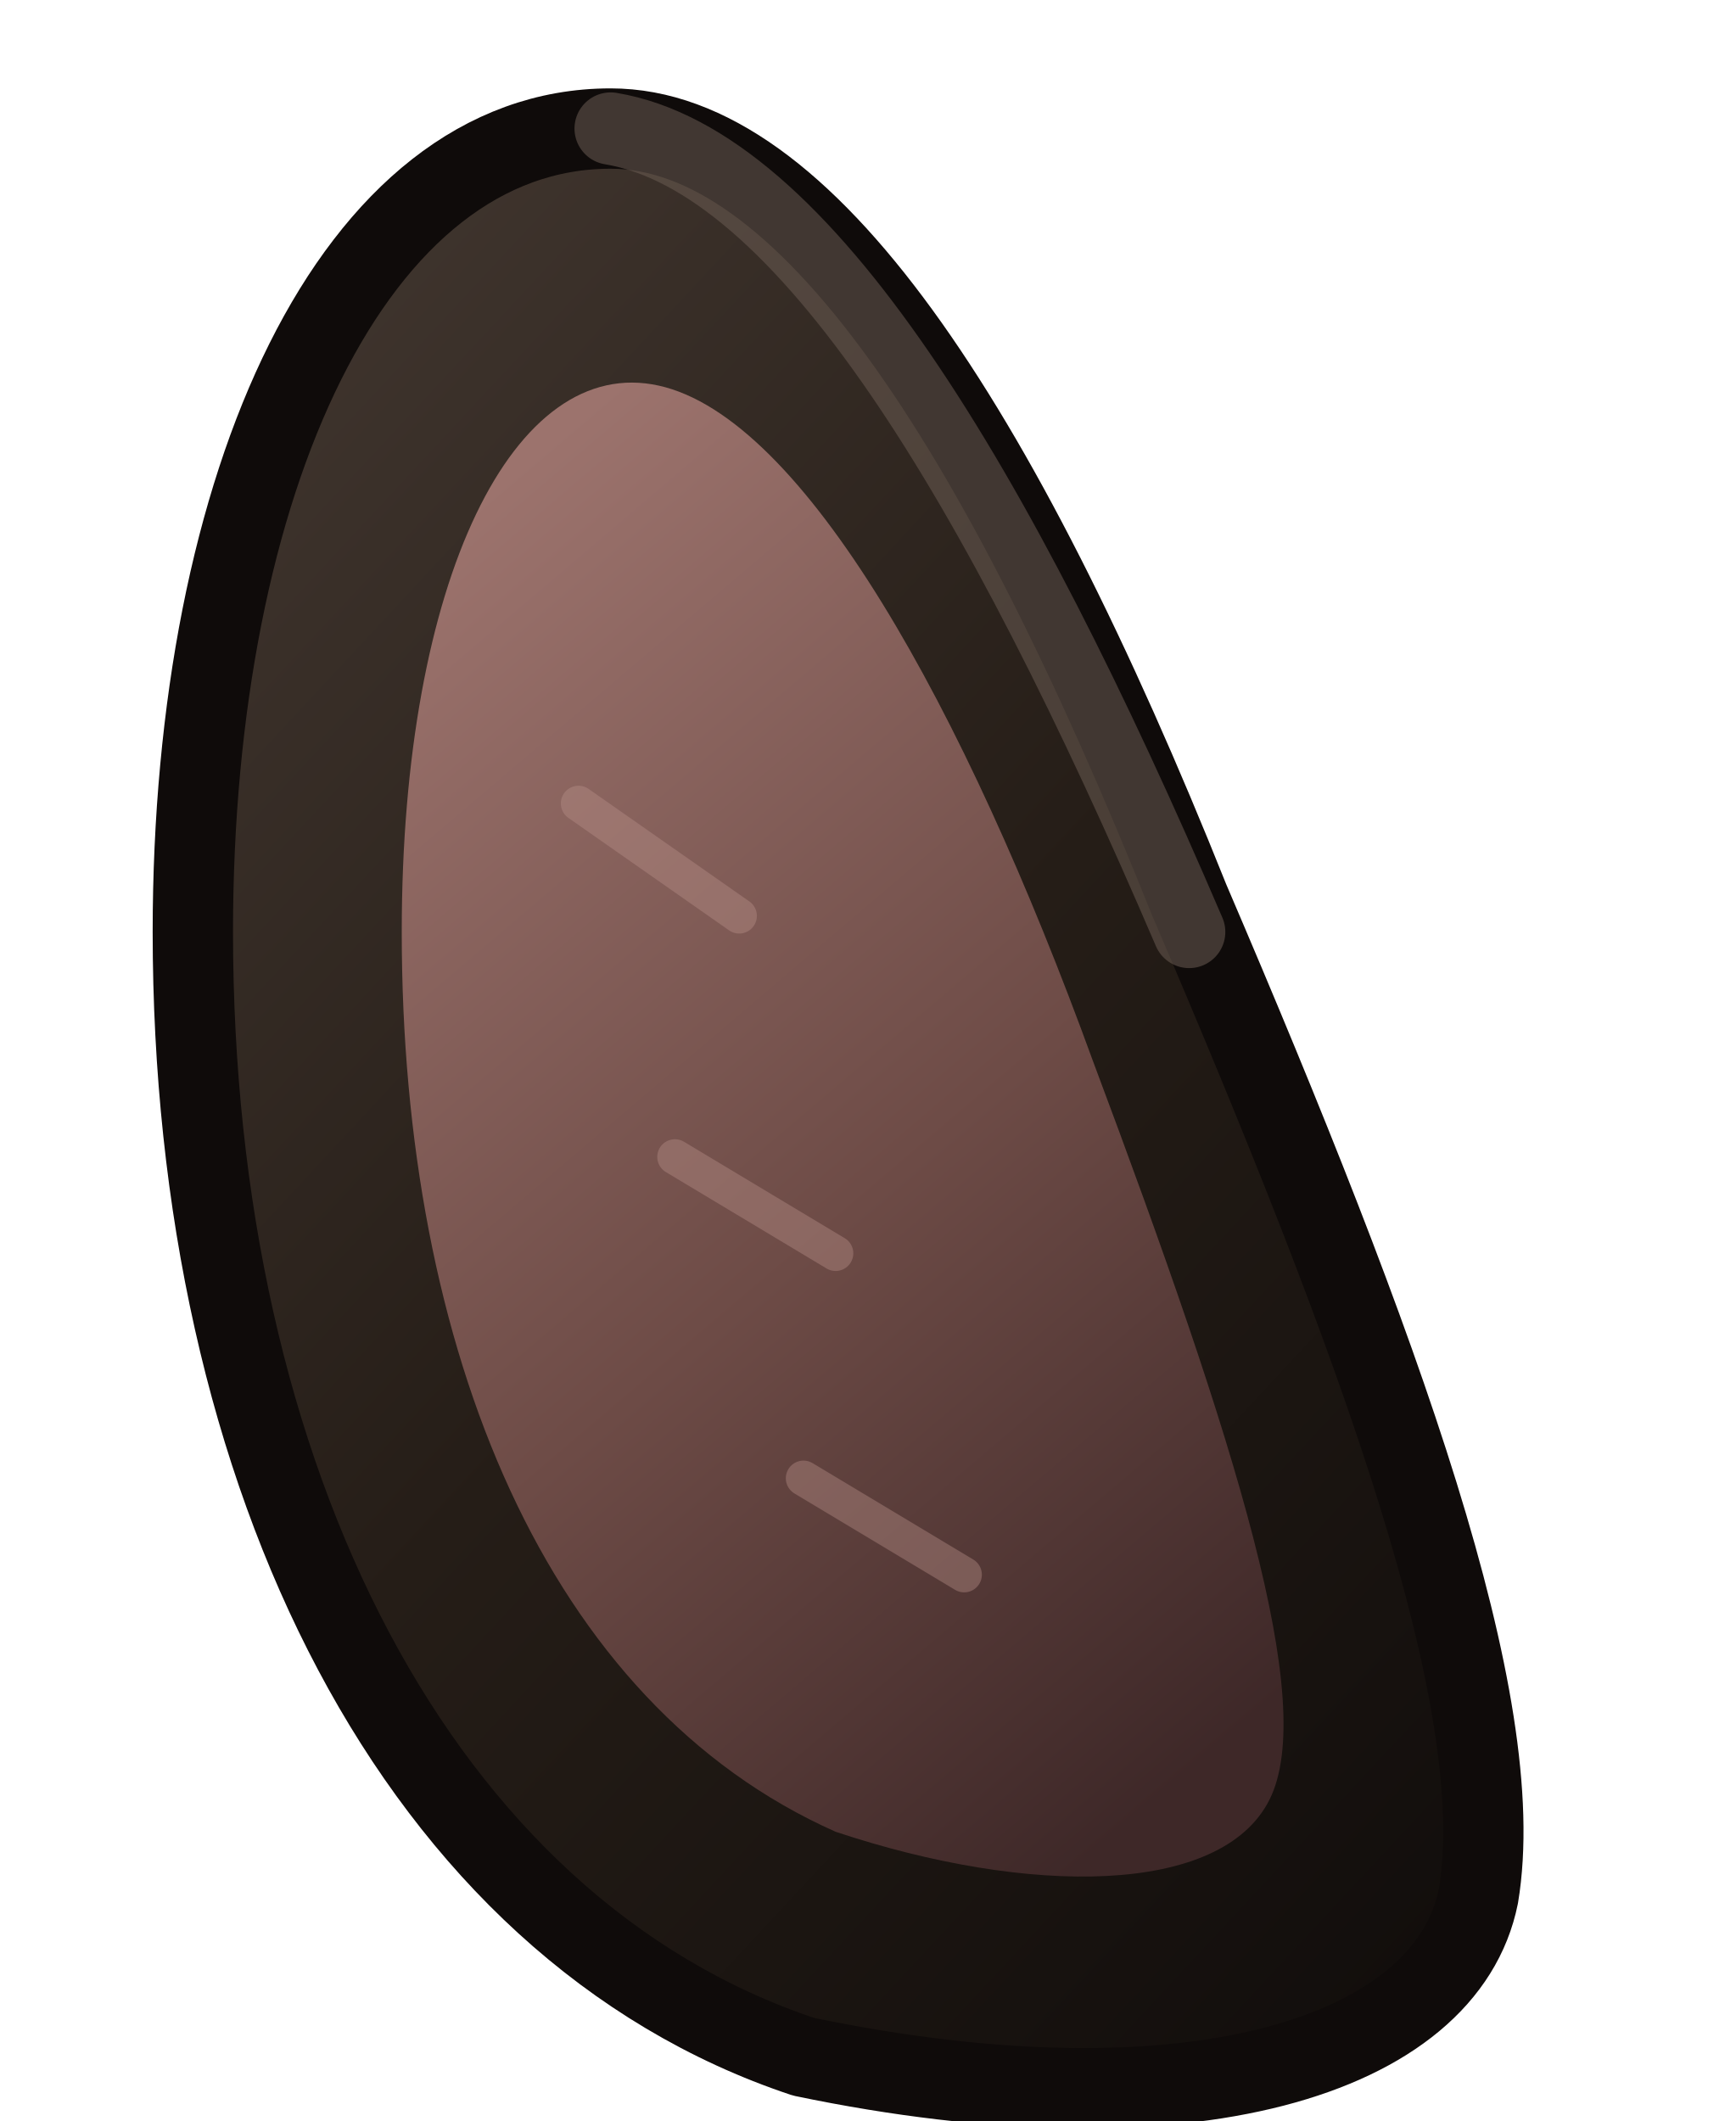
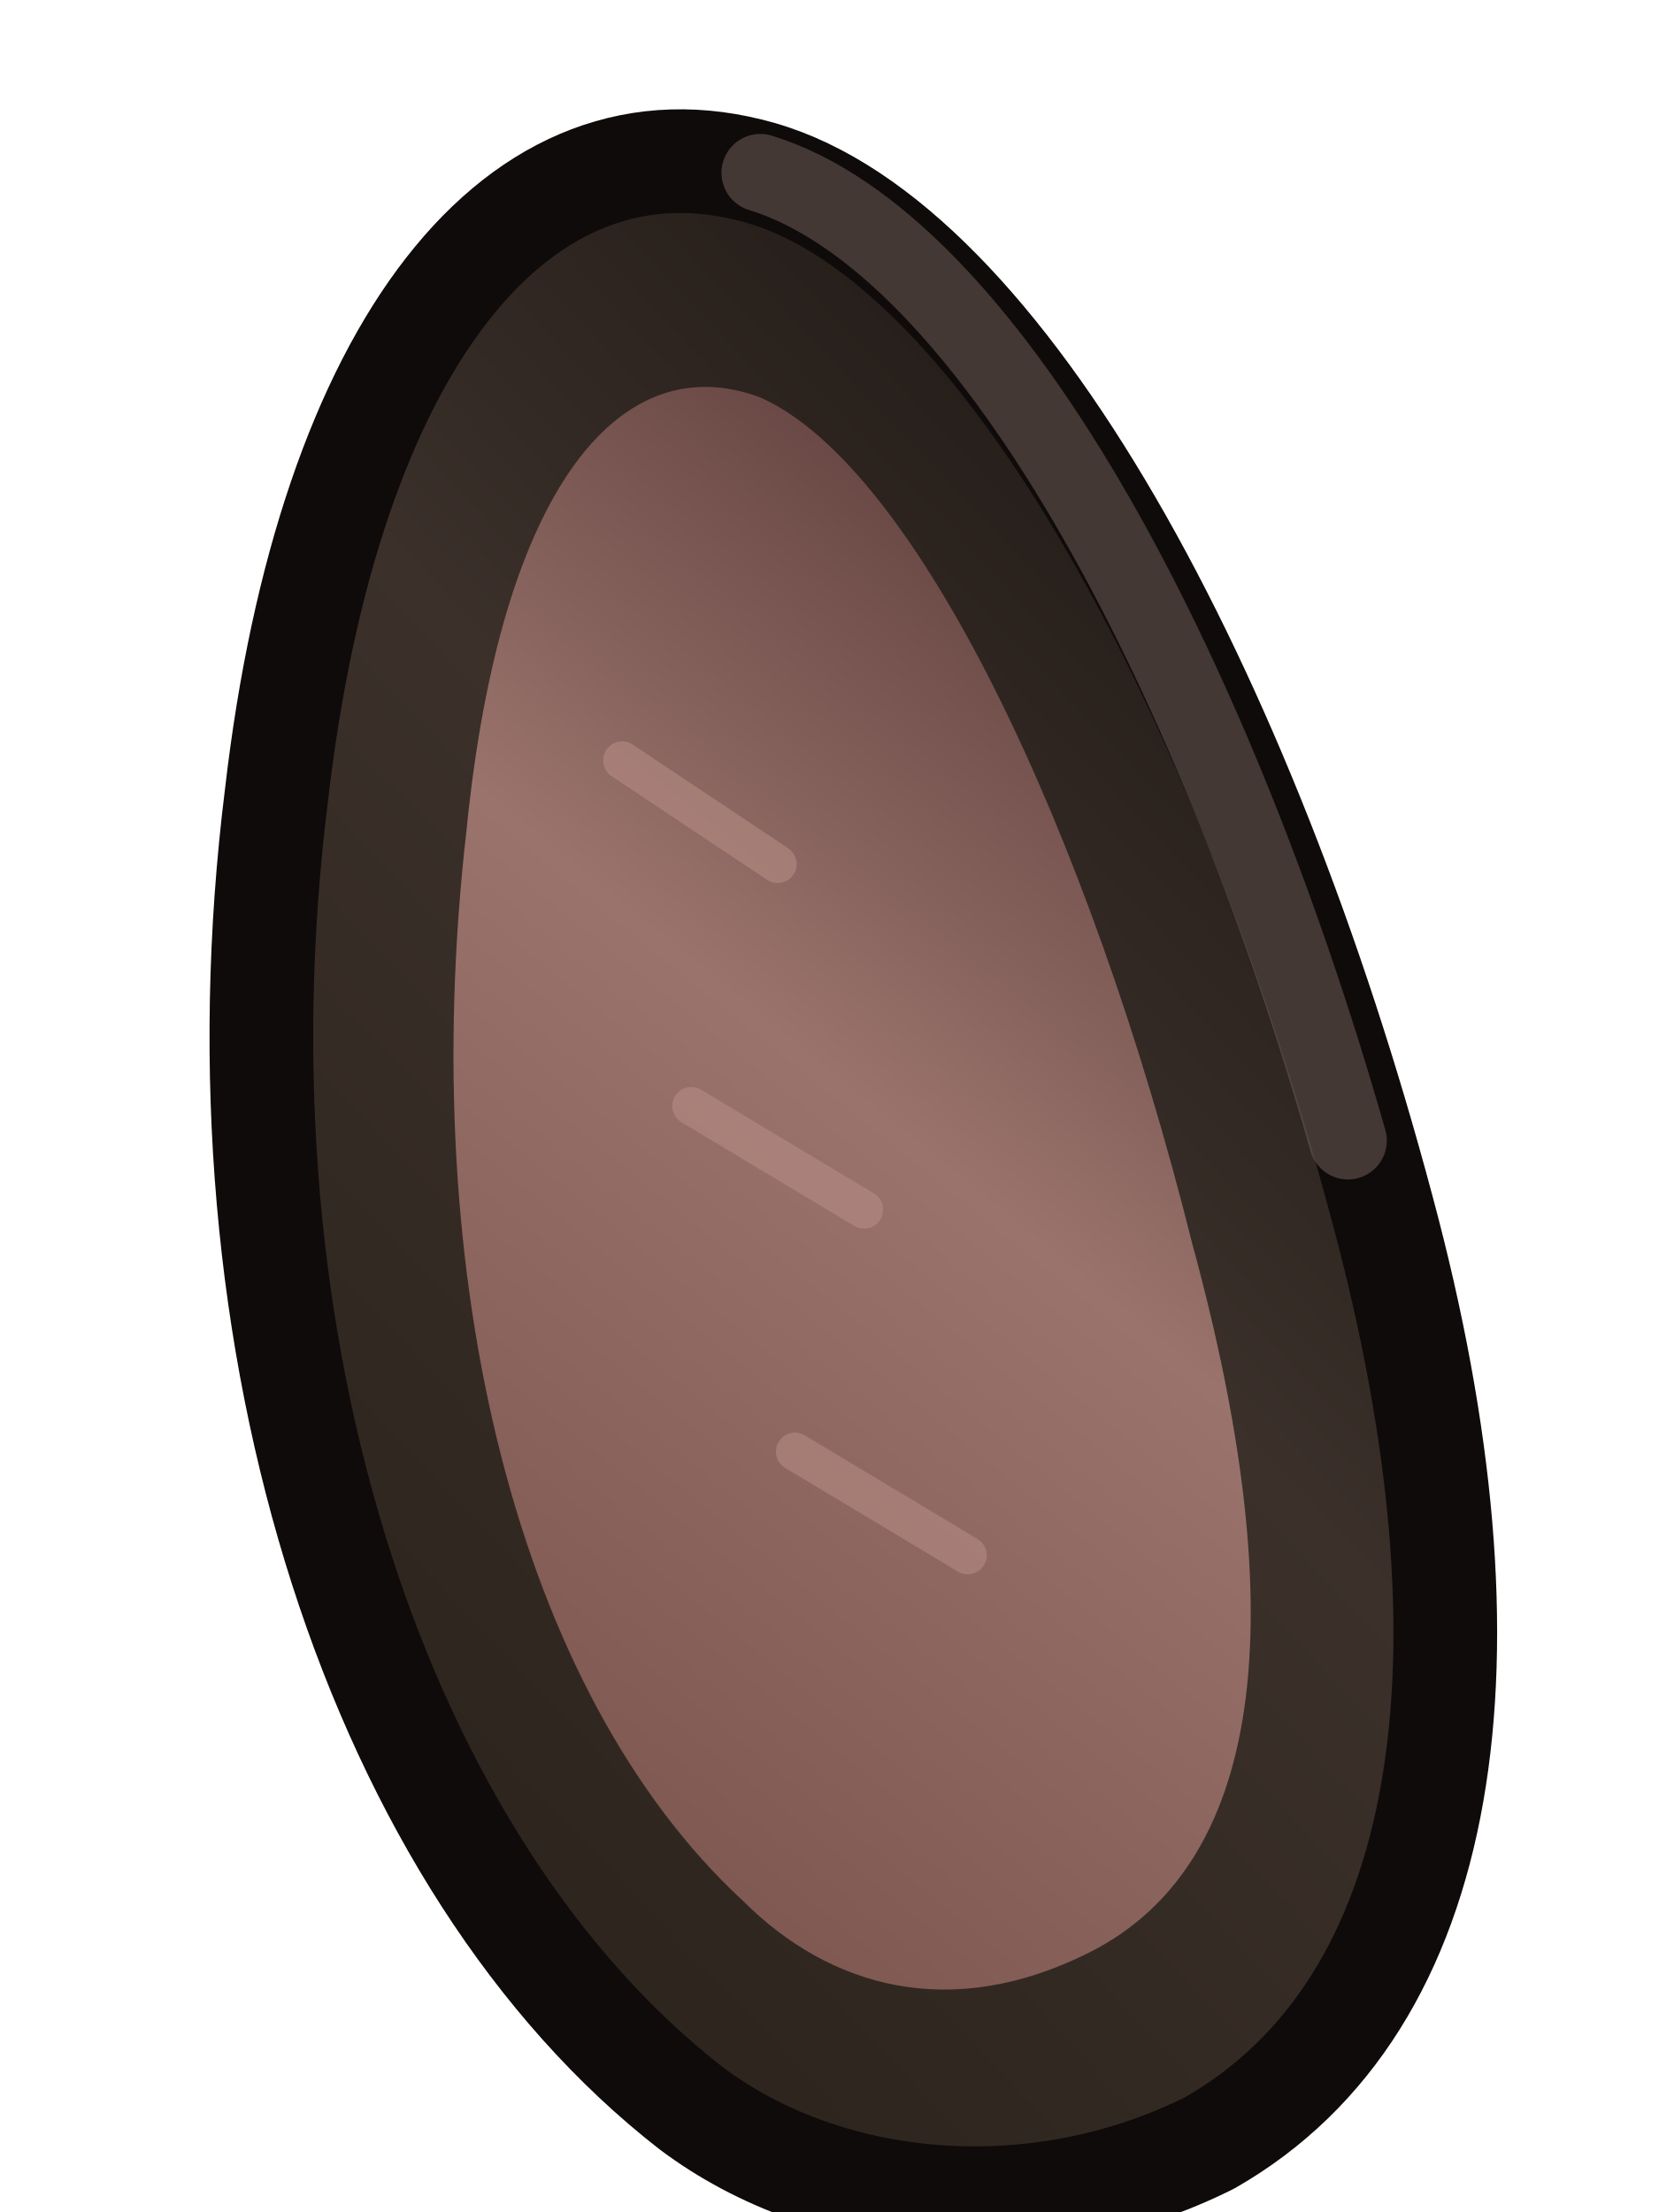
- <svg xmlns="http://www.w3.org/2000/svg" width="108" height="132" viewBox="0 0 108 132">
+ <svg xmlns="http://www.w3.org/2000/svg" width="96" height="128" viewBox="0 0 96 128">
  <defs>
-     <linearGradient id="reFur" x1="0.15" y1="0" x2="0.85" y2="1">
-       <stop offset="0" stop-color="#41362f" />
-       <stop offset="0.5" stop-color="#251d17" />
-       <stop offset="1" stop-color="#120e0c" />
+     <linearGradient id="reFur" x1="0.2" y1="1" x2="0.8" y2="0">
+       <stop offset="0" stop-color="#2a211b" />
+       <stop offset="0.55" stop-color="#3b302a" />
+       <stop offset="1" stop-color="#1a1411" />
    </linearGradient>
-     <linearGradient id="reIn" x1="0.25" y1="0" x2="0.75" y2="1">
-       <stop offset="0" stop-color="#9c736d" />
-       <stop offset="0.55" stop-color="#6d4b46" />
-       <stop offset="1" stop-color="#3e2828" />
+     <linearGradient id="reIn" x1="0.3" y1="1" x2="0.7" y2="0">
+       <stop offset="0" stop-color="#7c554f" />
+       <stop offset="0.55" stop-color="#9a736c" />
+       <stop offset="1" stop-color="#5a3b39" />
    </linearGradient>
  </defs>
-   <path d="M50 128 C26 120 12 92 12 58 C12 30 22 8 38 8 C50 8 62 26 74 56 C86 84 94 106 92 118 C90 128 74 133 50 128Z" fill="url(#reFur)" stroke="#0f0b0a" stroke-width="5" stroke-linejoin="round" />
-   <path d="M52 114 C34 106 25 84 25 58 C25 36 32 22 41 24 C50 26 60 44 68 66 C77 90 82 106 79 112 C76 118 64 118 52 114Z" fill="url(#reIn)" />
-   <g stroke="#b8908a" stroke-width="2.2" stroke-linecap="round" opacity="0.4">
-     <path d="M36 50 l10 7" />
-     <path d="M42 72 l10 6" />
-     <path d="M50 92 l10 6" />
+   <path d="M40 122 C22 108 12 78 16 46 C19 20 30 6 44 10 C58 14 72 40 80 70            C87 96 84 116 70 124 C60 129 48 128 40 122Z" fill="url(#reFur)" stroke="#0f0b0a" stroke-width="6" stroke-linejoin="round" />
+   <path d="M43 110 C30 98 24 74 27 48 C29 28 36 20 44 23 C53 27 63 48 69 72            C75 94 73 108 63 113 C55 117 48 115 43 110Z" fill="url(#reIn)" />
+   <g stroke="#c0968f" stroke-width="2.2" stroke-linecap="round" opacity="0.45">
+     <path d="M36 44 l9 6" />
+     <path d="M40 64 l10 6" />
+     <path d="M46 84 l10 6" />
  </g>
-   <path d="M38 8 C50 10 62 30 74 58" fill="none" stroke="#6a5b52" stroke-width="4.5" stroke-linecap="round" opacity="0.55" />
+   <path d="M44 10 C57 14 70 38 78 66" fill="none" stroke="#6d5d53" stroke-width="4.5" stroke-linecap="round" opacity="0.55" />
</svg>
